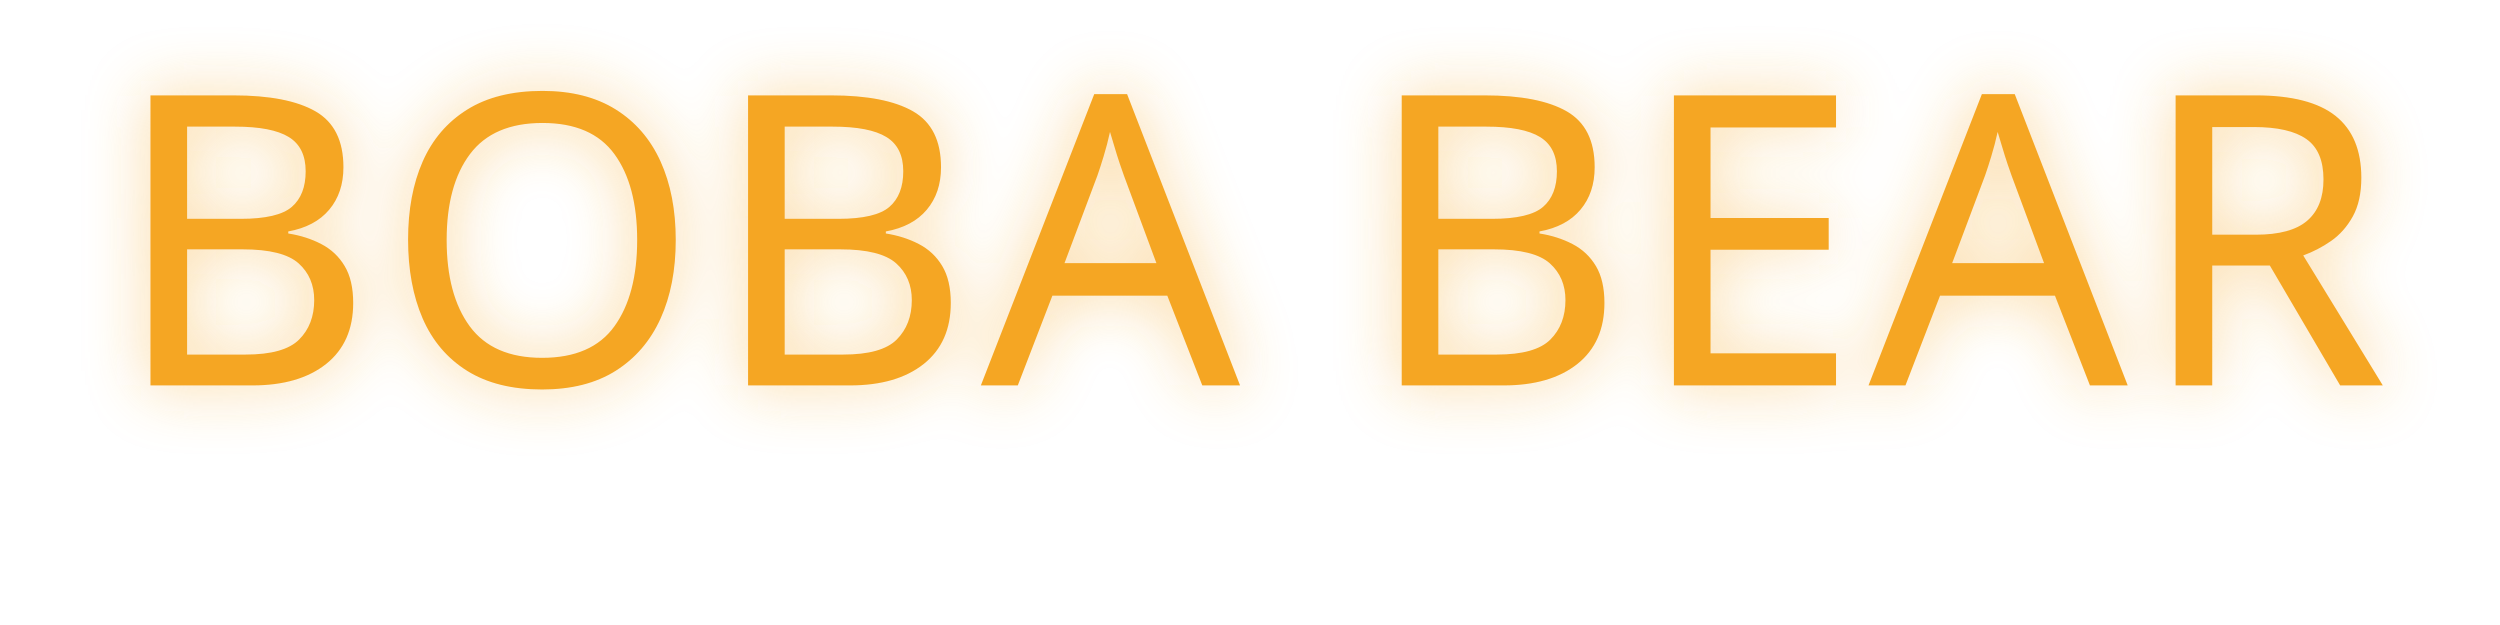
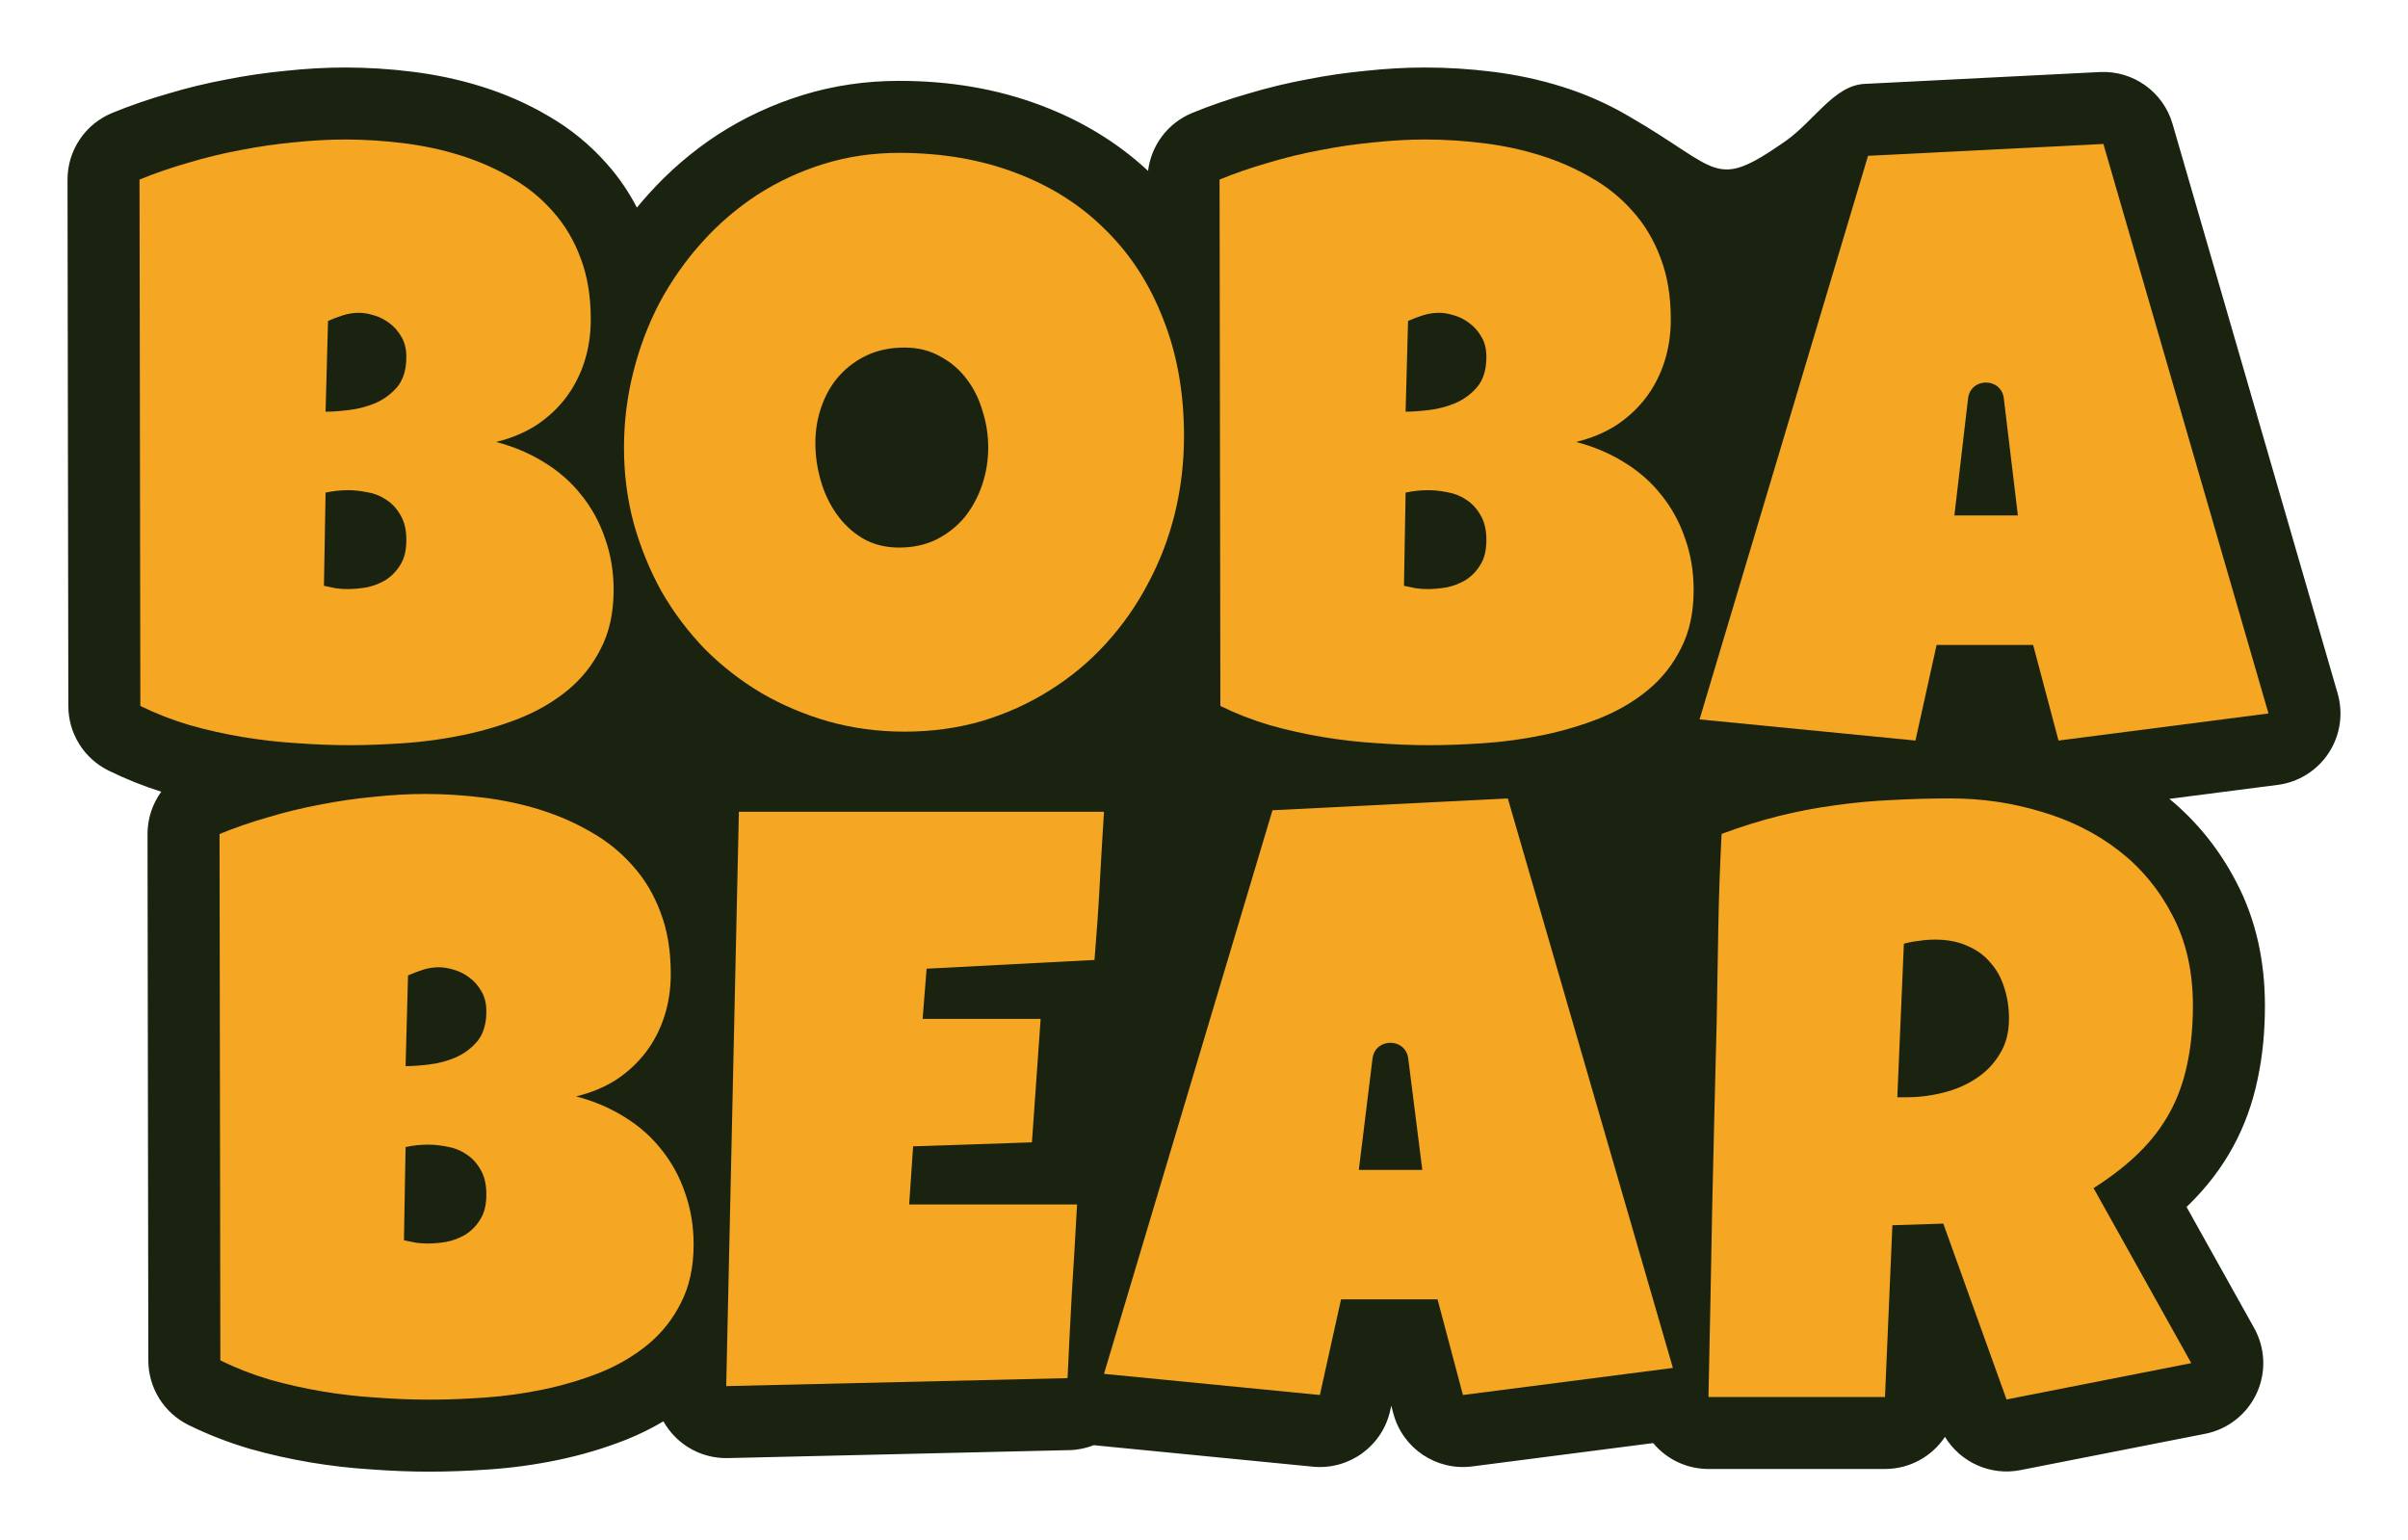
- <svg xmlns="http://www.w3.org/2000/svg" viewBox="0 0 480 120" width="480" height="120" role="img" aria-label="Boba Bear wordmark">
-   <defs>
-     <filter id="saffronGlow" x="-10%" y="-30%" width="120%" height="160%">
-       <feGaussianBlur in="SourceGraphic" stdDeviation="6" />
-     </filter>
-   </defs>
-   <text x="50%" y="74" text-anchor="middle" font-family="'Luckiest Guy', Impact, sans-serif" font-size="78" fill="#F5A623" opacity="0.45" filter="url(#saffronGlow)" style="letter-spacing:0.02em">BOBA BEAR</text>
-   <text x="50%" y="74" text-anchor="middle" font-family="'Luckiest Guy', Impact, sans-serif" font-size="78" fill="#F5A623" style="letter-spacing:0.02em">BOBA BEAR</text>
+ <svg xmlns="http://www.w3.org/2000/svg" width="535" height="342" viewBox="0 0 535 342" fill="none">
+   <path d="M361.639 25.688L361.67 25.706C361.689 25.717 361.709 25.728 361.729 25.739C382.429 37.644 380.621 42.493 396.5 31.5C403 27 407.462 18.982 414.229 18.642L466.518 16.01C473.929 15.637 480.624 20.408 482.689 27.535L519.367 154.077C520.668 158.564 519.943 163.396 517.382 167.303C514.821 171.21 510.68 173.803 506.047 174.4L481.984 177.504C488.164 182.605 493.133 188.819 496.857 196.003C501.271 204.399 503.213 213.706 503.213 223.454C503.213 229.09 502.716 234.53 501.608 239.693L501.595 239.759C501.586 239.799 501.579 239.84 501.57 239.88C500.479 245.112 498.697 250.102 496.159 254.766C493.595 259.478 490.335 263.726 486.484 267.514C486.258 267.737 486.029 267.958 485.798 268.178L500.818 295.087C503.316 299.561 503.52 304.961 501.366 309.61C499.213 314.26 494.963 317.596 489.936 318.585L448.888 326.657C442.199 327.972 435.547 324.904 432.126 319.266C429.253 323.58 424.345 326.407 418.801 326.407H379.578C375.274 326.407 371.152 324.673 368.142 321.597C367.843 321.292 367.559 320.976 367.288 320.65L327.079 325.837C319.118 326.864 311.629 321.833 309.568 314.075L309.107 312.34L308.867 313.426C307.118 321.329 299.741 326.681 291.685 325.892L243.722 321.191C243.496 321.169 243.272 321.141 243.049 321.109C241.342 321.781 239.494 322.171 237.561 322.216L161.72 323.985C157.352 324.087 153.132 322.398 150.04 319.311C148.992 318.263 148.104 317.086 147.393 315.817C144.804 317.358 142.083 318.698 139.247 319.843C139.208 319.858 139.17 319.874 139.131 319.89C134.268 321.809 129.225 323.306 124.018 324.393C118.958 325.449 113.855 326.153 108.714 326.507C104.045 326.832 99.593 327 95.367 327C91.247 327 87.01 326.834 82.659 326.513C78.121 326.236 73.592 325.72 69.073 324.966C64.514 324.205 60.017 323.2 55.585 321.951C55.545 321.94 55.504 321.928 55.464 321.916L55.363 321.887C50.679 320.494 46.181 318.749 41.892 316.638C36.429 313.95 32.965 308.395 32.956 302.307L32.774 185.344C32.769 181.883 33.879 178.604 35.825 175.922C31.773 174.627 27.865 173.064 24.116 171.219C18.654 168.531 15.191 162.975 15.182 156.888L15 39.924C14.99 33.43 18.907 27.573 24.912 25.102C28.889 23.466 33.051 22.034 37.384 20.794C41.625 19.521 45.928 18.479 50.292 17.665C54.72 16.791 59.14 16.145 63.549 15.729C68.007 15.248 72.388 15 76.686 15C81.647 15 86.623 15.315 91.609 15.938C96.936 16.596 102.118 17.702 107.133 19.276C112.286 20.894 117.179 23.041 121.772 25.739C126.663 28.552 131.012 32.078 134.739 36.303L134.787 36.356C134.793 36.363 134.792 36.362 134.798 36.369C134.804 36.376 134.817 36.39 134.823 36.396L134.84 36.416L134.854 36.431L134.861 36.44C137.496 39.402 139.704 42.647 141.504 46.13C142.339 45.11 143.198 44.108 144.083 43.125C148.65 38.051 153.78 33.638 159.459 29.921L159.503 29.892L159.547 29.864C165.364 26.111 171.625 23.204 178.281 21.143C185.196 19.001 192.383 17.968 199.768 17.968C210.895 17.968 221.458 19.703 231.267 23.419C240.241 26.796 248.246 31.622 255.074 37.97C255.764 32.276 259.472 27.323 264.868 25.102C268.845 23.466 273.007 22.034 277.34 20.794C281.642 19.503 286.008 18.447 290.437 17.628C294.802 16.773 299.158 16.139 303.505 15.729C307.963 15.248 312.344 15 316.643 15C321.603 15 326.579 15.315 331.565 15.938C336.892 16.596 342.074 17.702 347.089 19.276C352.175 20.873 357.007 22.988 361.549 25.637L361.582 25.656L361.613 25.674L361.639 25.688Z" fill="#1A2310" />
+   <path d="M136.332 131.073C136.332 136.097 135.395 140.426 133.522 144.058C131.709 147.691 129.261 150.778 126.179 153.321C123.097 155.864 119.532 157.952 115.483 159.587C111.495 161.161 107.325 162.402 102.974 163.31C98.623 164.218 94.241 164.824 89.83 165.126C85.479 165.429 81.4 165.58 77.593 165.58C73.846 165.58 69.948 165.429 65.899 165.126C61.911 164.884 57.922 164.43 53.934 163.764C49.945 163.098 46.017 162.22 42.15 161.131C38.282 159.98 34.626 158.558 31.181 156.863L31 39.899C34.384 38.507 37.98 37.266 41.787 36.176C45.594 35.026 49.462 34.087 53.39 33.361C57.378 32.574 61.337 31.999 65.265 31.636C69.193 31.212 73 31 76.686 31C80.977 31 85.298 31.272 89.649 31.817C94.06 32.362 98.29 33.27 102.339 34.542C106.388 35.813 110.165 37.478 113.67 39.536C117.175 41.534 120.227 44.016 122.825 46.983C125.484 49.949 127.539 53.4 128.989 57.335C130.5 61.27 131.256 65.811 131.256 70.956C131.256 74.347 130.772 77.525 129.805 80.491C128.838 83.458 127.448 86.122 125.635 88.483C123.823 90.844 121.617 92.872 119.018 94.567C116.42 96.202 113.489 97.412 110.225 98.199C114.154 99.229 117.719 100.742 120.922 102.74C124.185 104.738 126.935 107.159 129.171 110.005C131.467 112.85 133.22 116.059 134.428 119.631C135.697 123.202 136.332 127.016 136.332 131.073ZM90.283 79.311C90.283 77.555 89.921 76.072 89.195 74.861C88.47 73.59 87.564 72.561 86.476 71.774C85.449 70.987 84.3 70.412 83.031 70.048C81.823 69.685 80.735 69.503 79.768 69.503C78.559 69.503 77.381 69.685 76.233 70.048C75.085 70.412 73.967 70.835 72.879 71.32L72.335 91.479C73.725 91.479 75.447 91.358 77.502 91.116C79.557 90.874 81.521 90.359 83.394 89.572C85.328 88.725 86.959 87.514 88.289 85.94C89.618 84.305 90.283 82.096 90.283 79.311ZM77.411 108.915C75.659 108.915 73.967 109.097 72.335 109.46L71.972 130.164C72.879 130.346 73.755 130.528 74.601 130.709C75.508 130.83 76.384 130.891 77.23 130.891C78.499 130.891 79.889 130.77 81.4 130.528C82.91 130.225 84.331 129.68 85.66 128.893C86.99 128.046 88.077 126.926 88.923 125.533C89.83 124.141 90.283 122.294 90.283 119.994C90.283 117.693 89.83 115.817 88.923 114.364C88.077 112.911 87.02 111.791 85.751 111.004C84.482 110.156 83.092 109.611 81.581 109.369C80.07 109.066 78.68 108.915 77.411 108.915Z" fill="#F5A623" />
+   <path d="M376.288 131.073C376.288 136.097 375.351 140.426 373.478 144.058C371.665 147.691 369.218 150.778 366.136 153.321C363.054 155.864 359.488 157.952 355.439 159.587C351.451 161.161 347.281 162.402 342.93 163.31C338.579 164.218 334.198 164.824 329.786 165.126C325.435 165.429 321.356 165.58 317.549 165.58C313.802 165.58 309.904 165.429 305.855 165.126C301.867 164.884 297.878 164.43 293.89 163.764C289.901 163.098 285.973 162.22 282.106 161.131C278.238 159.98 274.582 158.558 271.137 156.863L270.956 39.899C274.34 38.507 277.936 37.266 281.743 36.176C285.55 35.026 289.418 34.087 293.346 33.361C297.334 32.574 301.293 31.999 305.221 31.636C309.149 31.212 312.956 31 316.642 31C320.933 31 325.254 31.272 329.605 31.817C334.016 32.362 338.246 33.27 342.295 34.542C346.344 35.813 350.121 37.478 353.626 39.536C357.131 41.534 360.183 44.016 362.782 46.983C365.441 49.949 367.495 53.4 368.946 57.335C370.456 61.27 371.212 65.811 371.212 70.956C371.212 74.347 370.728 77.525 369.761 80.491C368.794 83.458 367.405 86.122 365.592 88.483C363.779 90.844 361.573 92.872 358.974 94.567C356.376 96.202 353.445 97.412 350.182 98.199C354.11 99.229 357.675 100.742 360.878 102.74C364.141 104.738 366.891 107.159 369.127 110.005C371.423 112.85 373.176 116.059 374.384 119.631C375.653 123.202 376.288 127.016 376.288 131.073ZM330.239 79.311C330.239 77.555 329.877 76.072 329.152 74.861C328.426 73.59 327.52 72.561 326.432 71.774C325.405 70.987 324.257 70.412 322.988 70.048C321.779 69.685 320.691 69.503 319.724 69.503C318.516 69.503 317.337 69.685 316.189 70.048C315.041 70.412 313.923 70.835 312.835 71.32L312.291 91.479C313.681 91.479 315.403 91.358 317.458 91.116C319.513 90.874 321.477 90.359 323.35 89.572C325.284 88.725 326.916 87.514 328.245 85.94C329.575 84.305 330.239 82.096 330.239 79.311ZM317.367 108.915C315.615 108.915 313.923 109.097 312.291 109.46L311.929 130.164C312.835 130.346 313.711 130.528 314.557 130.709C315.464 130.83 316.34 130.891 317.186 130.891C318.455 130.891 319.845 130.77 321.356 130.528C322.867 130.225 324.287 129.68 325.616 128.893C326.946 128.046 328.034 126.926 328.88 125.533C329.786 124.141 330.239 122.294 330.239 119.994C330.239 117.693 329.786 115.817 328.88 114.364C328.034 112.911 326.976 111.791 325.707 111.004C324.438 110.156 323.048 109.611 321.537 109.369C320.026 109.066 318.636 108.915 317.367 108.915Z" fill="#F5A623" />
+   <path d="M263.056 96.892C263.056 102.857 262.371 108.625 260.999 114.197C259.627 119.703 257.635 124.881 255.023 129.731C252.476 134.582 249.341 139.039 245.618 143.103C241.96 147.101 237.813 150.542 233.176 153.426C228.604 156.31 223.607 158.572 218.186 160.21C212.765 161.784 207.018 162.57 200.943 162.57C195.065 162.57 189.448 161.816 184.093 160.309C178.802 158.801 173.838 156.704 169.201 154.016C164.564 151.263 160.351 147.986 156.563 144.184C152.84 140.317 149.64 136.057 146.962 131.403C144.35 126.683 142.292 121.636 140.79 116.261C139.353 110.887 138.635 105.282 138.635 99.449C138.635 93.746 139.32 88.175 140.692 82.734C142.064 77.228 144.023 72.05 146.57 67.2C149.183 62.349 152.318 57.892 155.975 53.828C159.633 49.764 163.715 46.258 168.222 43.308C172.793 40.358 177.725 38.064 183.015 36.426C188.305 34.787 193.89 33.968 199.768 33.968C209.238 33.968 217.86 35.443 225.632 38.392C233.469 41.342 240.131 45.569 245.618 51.075C251.169 56.516 255.447 63.136 258.452 70.936C261.522 78.671 263.056 87.323 263.056 96.892ZM219.558 99.449C219.558 96.63 219.133 93.91 218.284 91.288C217.5 88.601 216.325 86.241 214.757 84.209C213.19 82.112 211.23 80.44 208.879 79.195C206.593 77.884 203.948 77.228 200.943 77.228C197.874 77.228 195.131 77.786 192.714 78.9C190.297 80.014 188.207 81.555 186.444 83.521C184.746 85.422 183.44 87.683 182.525 90.305C181.611 92.861 181.154 95.582 181.154 98.466C181.154 101.219 181.545 103.971 182.329 106.724C183.113 109.477 184.289 111.968 185.856 114.197C187.424 116.425 189.35 118.228 191.636 119.604C193.988 120.981 196.698 121.669 199.768 121.669C202.838 121.669 205.581 121.079 207.997 119.899C210.479 118.654 212.569 117.015 214.267 114.983C215.966 112.886 217.272 110.493 218.186 107.806C219.101 105.119 219.558 102.333 219.558 99.449Z" fill="#F5A623" />
+   <path d="M504 158.532L457.354 164.549L451.711 143.302H430.269L425.566 164.549L377.603 159.848L415.033 34.622L467.322 31.989L504 158.532ZM448.325 114.533L445.202 88.521C444.637 83.816 437.808 83.827 437.258 88.533L434.219 114.533H448.325Z" fill="#F5A623" />
+   <path d="M154.106 276.492C154.106 281.517 153.17 285.846 151.296 289.478C149.483 293.11 147.036 296.198 143.954 298.741C140.872 301.283 137.306 303.372 133.258 305.007C129.269 306.581 125.099 307.822 120.748 308.73C116.397 309.638 112.016 310.243 107.604 310.546C103.253 310.849 99.174 311 95.367 311C91.62 311 87.722 310.849 83.674 310.546C79.685 310.304 75.697 309.85 71.708 309.184C67.72 308.518 63.792 307.64 59.924 306.55C56.056 305.4 52.4 303.977 48.956 302.282L48.775 185.319C52.159 183.927 55.754 182.686 59.562 181.596C63.369 180.446 67.236 179.507 71.164 178.781C75.153 177.994 79.111 177.419 83.039 177.055C86.967 176.632 90.774 176.42 94.461 176.42C98.751 176.42 103.072 176.692 107.423 177.237C111.835 177.782 116.065 178.69 120.114 179.961C124.163 181.233 127.94 182.897 131.445 184.956C134.95 186.954 138.001 189.436 140.6 192.402C143.259 195.369 145.314 198.819 146.764 202.755C148.275 206.69 149.03 211.23 149.03 216.376C149.03 219.766 148.547 222.945 147.58 225.911C146.613 228.878 145.223 231.541 143.41 233.902C141.597 236.263 139.391 238.291 136.793 239.987C134.194 241.621 131.263 242.832 128 243.619C131.928 244.648 135.494 246.162 138.696 248.16C141.96 250.157 144.709 252.579 146.945 255.424C149.242 258.27 150.994 261.478 152.203 265.05C153.472 268.622 154.106 272.436 154.106 276.492ZM108.058 224.731C108.058 222.975 107.695 221.492 106.97 220.281C106.245 219.009 105.338 217.98 104.25 217.193C103.223 216.406 102.075 215.831 100.806 215.468C99.597 215.105 98.51 214.923 97.543 214.923C96.334 214.923 95.156 215.105 94.007 215.468C92.859 215.831 91.741 216.255 90.653 216.739L90.11 236.899C91.499 236.899 93.222 236.778 95.276 236.536C97.331 236.294 99.295 235.779 101.169 234.992C103.102 234.144 104.734 232.934 106.063 231.36C107.393 229.725 108.058 227.515 108.058 224.731ZM95.186 254.335C93.433 254.335 91.741 254.516 90.11 254.879L89.747 275.584C90.653 275.766 91.53 275.947 92.376 276.129C93.282 276.25 94.159 276.311 95.004 276.311C96.274 276.311 97.663 276.19 99.174 275.947C100.685 275.645 102.105 275.1 103.435 274.313C104.764 273.465 105.852 272.345 106.698 270.953C107.604 269.56 108.058 267.714 108.058 265.413C108.058 263.113 107.604 261.236 106.698 259.783C105.852 258.33 104.794 257.21 103.525 256.423C102.256 255.576 100.866 255.031 99.356 254.789C97.845 254.486 96.455 254.335 95.186 254.335Z" fill="#F5A623" />
+   <path d="M371.678 303.951L325.032 309.968L319.389 288.721H297.947L293.245 309.968L245.282 305.268L282.712 180.041L335.001 177.409L371.678 303.951ZM316.004 259.953L312.878 235.204C312.288 230.531 305.514 230.542 304.939 235.217L301.897 259.953H316.004Z" fill="#F5A623" />
+   <path d="M245.282 180.377C244.93 185.922 244.607 191.409 244.314 196.837C244.021 202.265 243.639 207.752 243.17 213.298L205.866 215.245L204.986 226.395H231.205L229.269 253.829L202.874 254.714L201.994 267.635H239.299C238.947 274.125 238.566 280.585 238.155 287.016C237.803 293.388 237.481 299.789 237.187 306.22L161.347 307.99L164.162 180.377H245.282Z" fill="#F5A623" />
+   <path d="M487.213 223.454C487.213 228.223 486.787 232.565 485.936 236.478C485.145 240.331 483.868 243.877 482.105 247.118C480.341 250.359 478.061 253.355 475.264 256.107C472.466 258.859 469.091 261.488 465.139 263.995L486.848 302.886L445.801 310.957L431.754 271.884L420.443 272.25L418.801 310.407H379.578C379.882 296.465 380.156 282.585 380.399 268.765C380.703 254.945 381.038 241.065 381.403 227.123C381.524 220.091 381.646 213.12 381.767 206.21C381.889 199.3 382.132 192.329 382.497 185.297C386.754 183.707 390.95 182.392 395.085 181.353C399.22 180.313 403.355 179.518 407.49 178.968C411.686 178.357 415.913 177.959 420.169 177.776C424.487 177.531 428.896 177.409 433.396 177.409C440.328 177.409 447.017 178.387 453.463 180.344C459.97 182.24 465.716 185.114 470.703 188.966C475.689 192.818 479.672 197.618 482.652 203.366C485.693 209.114 487.213 215.81 487.213 223.454ZM446.348 226.389C446.348 223.821 445.983 221.466 445.254 219.326C444.585 217.186 443.551 215.352 442.152 213.823C440.815 212.233 439.112 211.01 437.044 210.154C435.038 209.237 432.666 208.778 429.929 208.778C428.713 208.778 427.527 208.87 426.372 209.053C425.217 209.176 424.092 209.39 422.997 209.695L421.538 243.816H423.727C426.342 243.816 428.987 243.48 431.663 242.807C434.399 242.135 436.831 241.095 438.96 239.689C441.149 238.282 442.912 236.478 444.25 234.277C445.649 232.076 446.348 229.446 446.348 226.389Z" fill="#F5A623" />
</svg>
